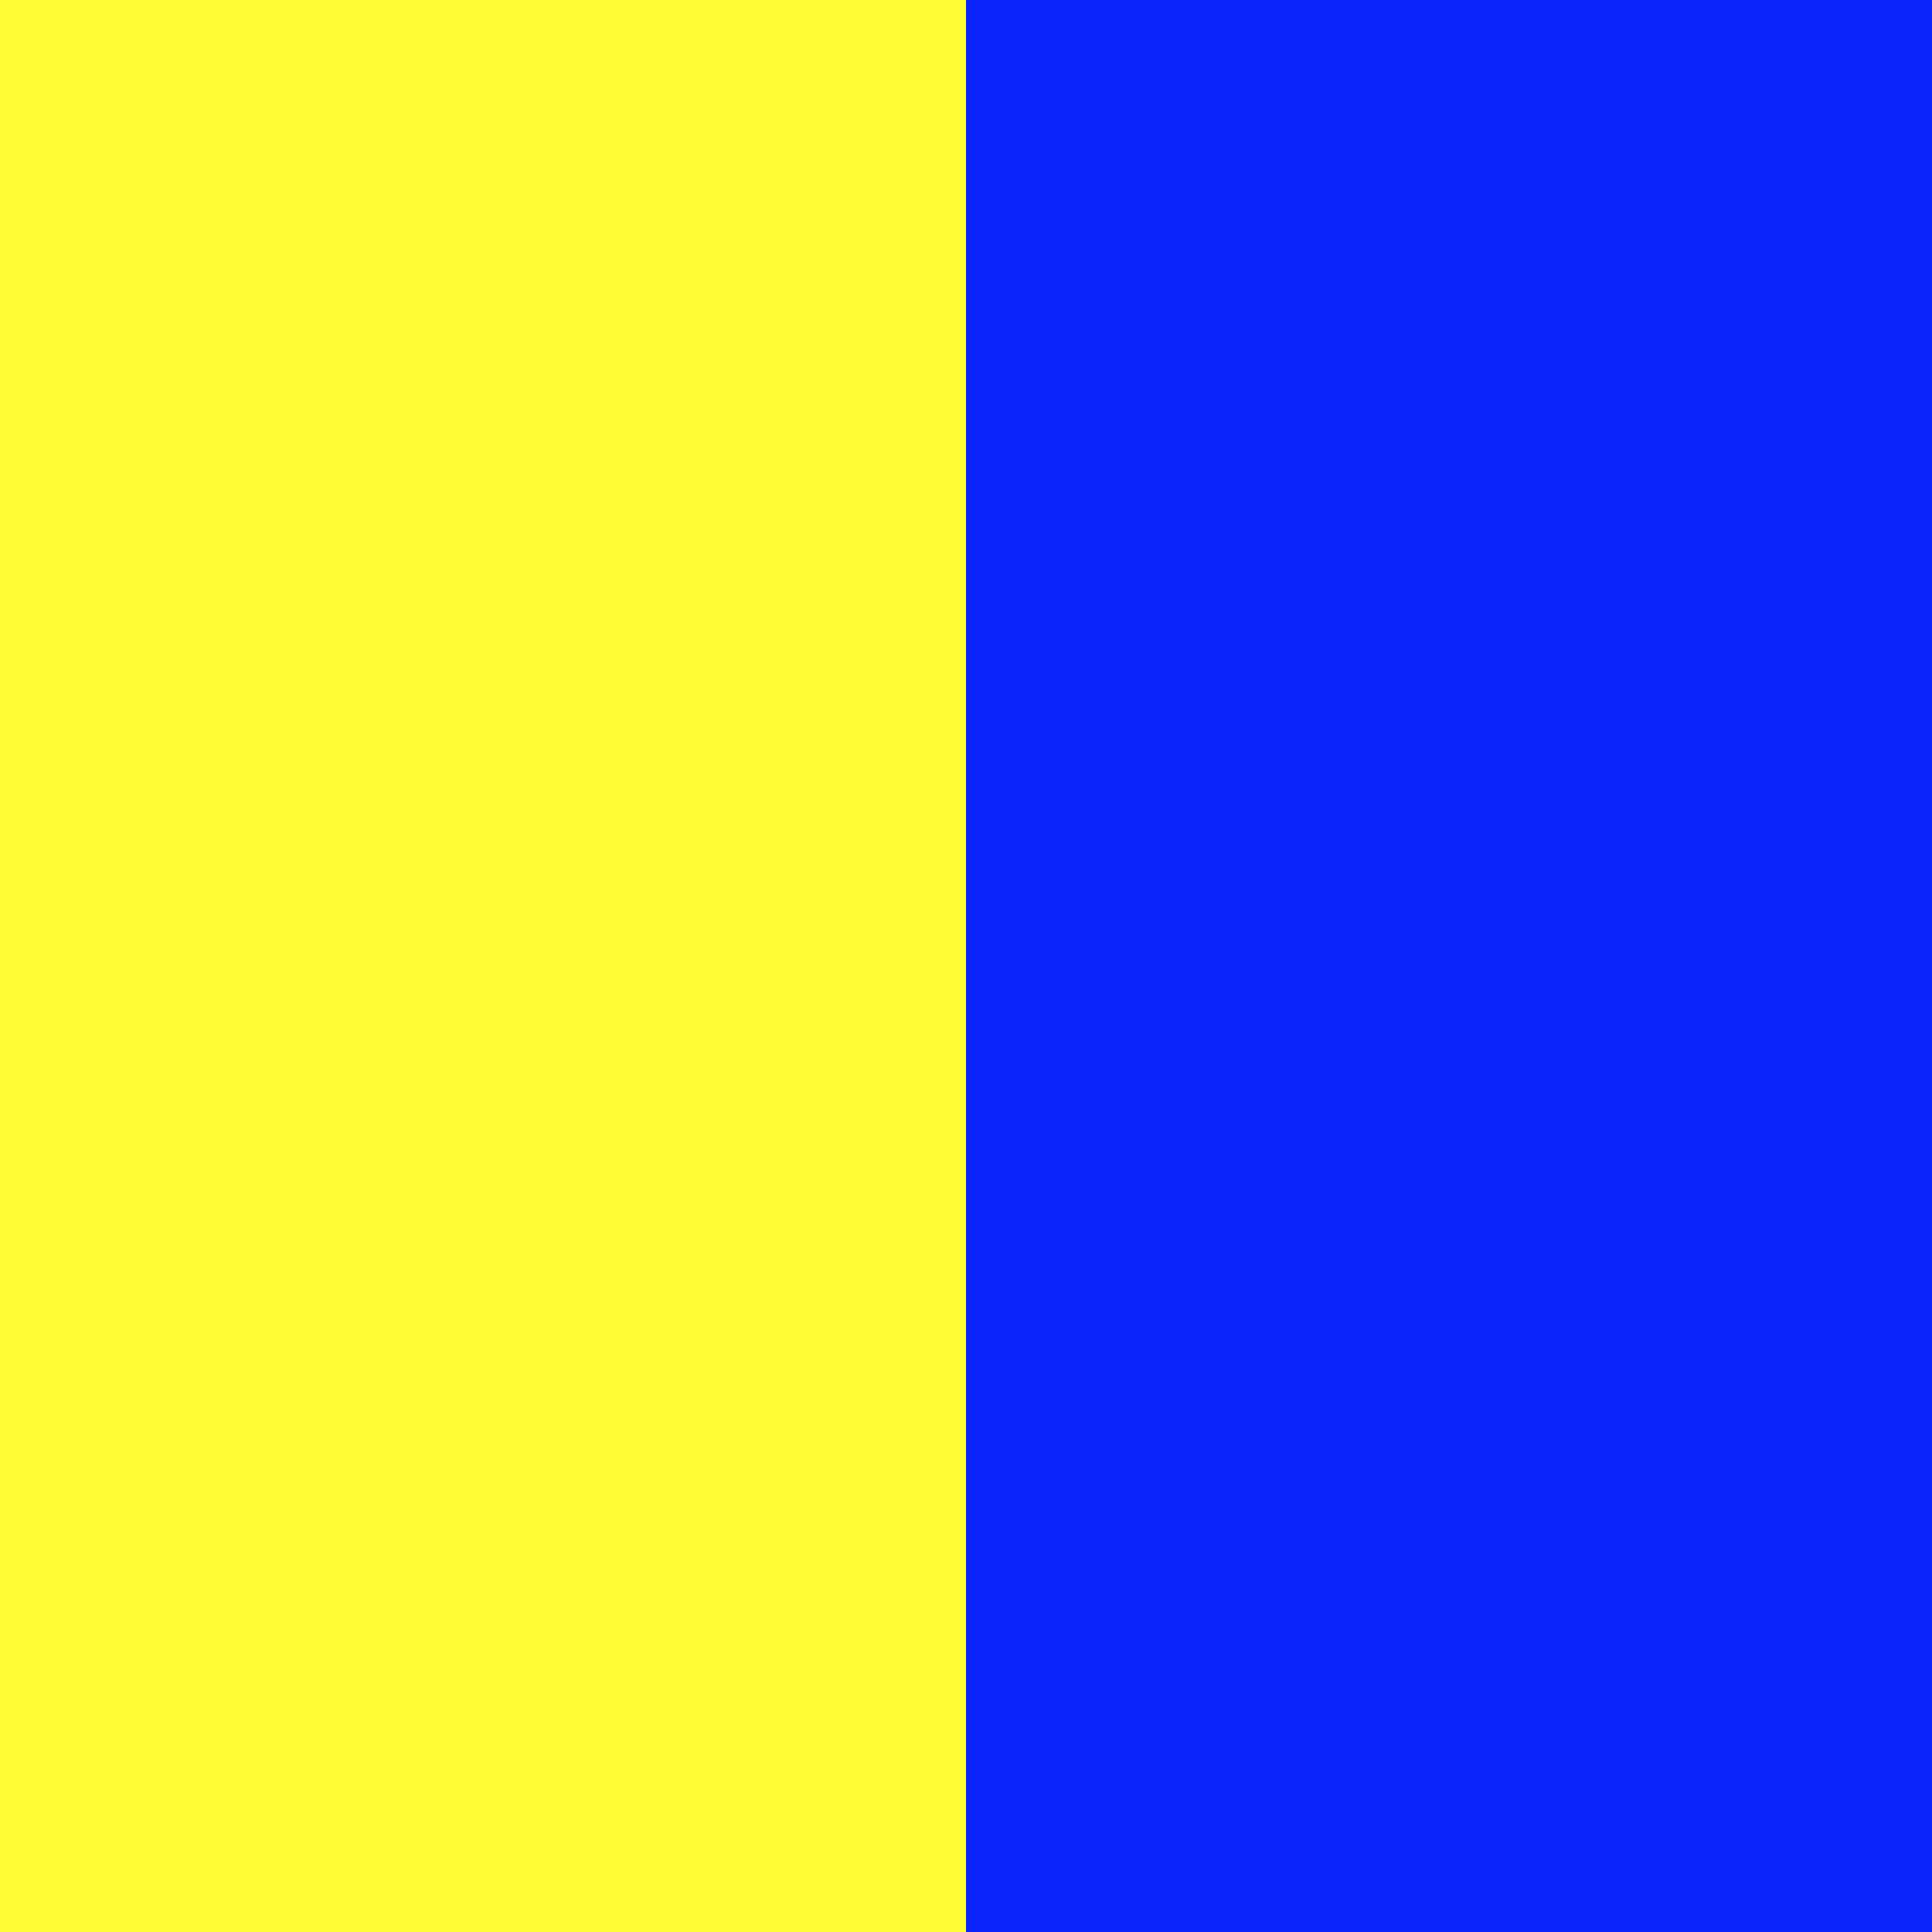
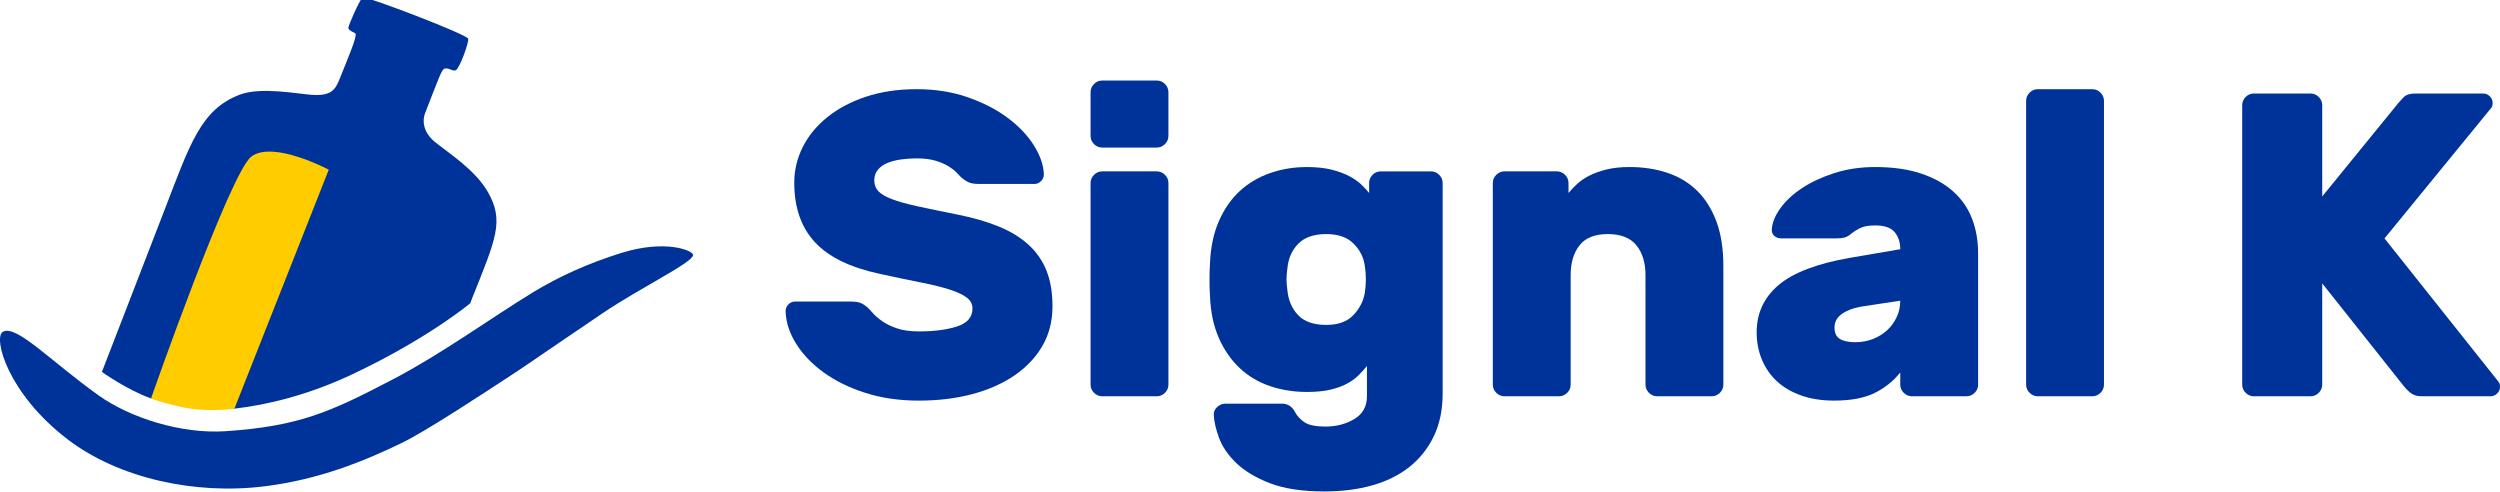
- <svg xmlns="http://www.w3.org/2000/svg" width="100px" height="100px" viewBox="0 0 100 100" zoomAndPan="disable">
-   <rect x="0" y="0" width="50" height="100" style="fill:#FFFD38;" />
-   <rect x="50" y="0" width="50" height="100" style="fill:#0B24FB;" />
+ <svg xmlns="http://www.w3.org/2000/svg" xmlns:xlink="http://www.w3.org/1999/xlink" version="1.1" id="Ebene_1" x="0px" y="0px" viewBox="0 0 567.001 111.458" style="enable-background:new 0 0 567.001 111.458;" xml:space="preserve">
+   <style type="text/css">
+ 	.st0{fill:#003399;}
+ 	.st1{clip-path:url(#SVGID_2_);}
+ 	.st2{clip-path:url(#SVGID_4_);fill:#003399;}
+ 	.st3{clip-path:url(#SVGID_4_);fill:#FFCC00;}
+ </style>
+   <g>
+     <g id="Text">
+       <path class="st0" d="M207.906,20.226c4.185,0,8.027,0.605,11.526,1.814c3.498,1.211,6.524,2.764,9.074,4.66    c2.551,1.897,4.545,3.99,5.984,6.278c1.438,2.29,2.19,4.48,2.256,6.573c0,0.589-0.213,1.096-0.638,1.521    c-0.426,0.426-0.899,0.638-1.422,0.638h-12.851c-0.917,0-1.652-0.13-2.208-0.392c-0.556-0.261-1.128-0.653-1.717-1.177    c-0.196-0.196-0.507-0.523-0.932-0.981c-0.426-0.457-1.03-0.932-1.815-1.423c-0.785-0.49-1.766-0.915-2.943-1.275    c-1.177-0.359-2.617-0.54-4.316-0.54c-1.243,0-2.437,0.083-3.581,0.245c-1.145,0.164-2.158,0.426-3.041,0.785    c-0.883,0.36-1.604,0.868-2.158,1.521c-0.557,0.655-0.834,1.472-0.834,2.453s0.31,1.799,0.932,2.453    c0.621,0.654,1.667,1.26,3.139,1.814c1.471,0.557,3.417,1.096,5.837,1.619c2.418,0.524,5.427,1.145,9.025,1.864    c3.596,0.721,6.735,1.636,9.417,2.747c2.681,1.113,4.92,2.501,6.72,4.169c1.798,1.668,3.139,3.629,4.022,5.886    c0.883,2.256,1.324,4.922,1.324,7.995c0,3.335-0.752,6.312-2.256,8.927c-1.505,2.616-3.614,4.855-6.328,6.72    c-2.714,1.864-5.919,3.286-9.614,4.268c-3.695,0.98-7.734,1.472-12.115,1.472c-4.448,0-8.502-0.589-12.165-1.767    c-3.663-1.177-6.818-2.729-9.466-4.659c-2.649-1.929-4.726-4.104-6.229-6.523c-1.505-2.419-2.29-4.871-2.354-7.357    c0-0.589,0.212-1.095,0.638-1.521c0.425-0.425,0.898-0.638,1.422-0.638h12.851c0.915,0,1.634,0.115,2.158,0.343    c0.523,0.23,1.045,0.573,1.57,1.03c0.26,0.263,0.653,0.687,1.177,1.275c0.523,0.589,1.227,1.194,2.109,1.814    c0.883,0.623,1.994,1.162,3.335,1.619c1.339,0.458,2.992,0.687,4.954,0.687c3.465,0,6.359-0.375,8.682-1.128    c2.32-0.751,3.482-2.109,3.482-4.071c0-0.98-0.426-1.798-1.275-2.452c-0.851-0.653-2.126-1.259-3.826-1.815    c-1.702-0.555-3.875-1.094-6.523-1.618c-2.649-0.522-5.773-1.178-9.369-1.962c-6.737-1.438-11.658-3.842-14.764-7.21    c-3.107-3.368-4.66-7.863-4.66-13.489c0-2.811,0.637-5.493,1.913-8.044c1.275-2.55,3.123-4.807,5.542-6.769    c2.419-1.962,5.347-3.515,8.78-4.66C199.812,20.8,203.654,20.226,207.906,20.226z" />
+       <path class="st0" d="M264.999,30.821c0,0.72-0.262,1.341-0.785,1.864c-0.524,0.524-1.145,0.785-1.864,0.785h-12.36    c-0.72,0-1.341-0.261-1.864-0.785c-0.524-0.523-0.785-1.144-0.785-1.864v-9.908c0-0.719,0.26-1.34,0.785-1.864    c0.522-0.523,1.144-0.785,1.864-0.785h12.36c0.719,0,1.34,0.262,1.864,0.785c0.523,0.524,0.785,1.145,0.785,1.864V30.821z     M264.999,87.228c0,0.72-0.262,1.341-0.785,1.863c-0.524,0.524-1.145,0.785-1.864,0.785h-12.36c-0.72,0-1.341-0.261-1.864-0.785    c-0.524-0.522-0.785-1.144-0.785-1.863V41.513c0-0.719,0.26-1.339,0.785-1.864c0.522-0.522,1.144-0.785,1.864-0.785h12.36    c0.719,0,1.34,0.262,1.864,0.785c0.523,0.524,0.785,1.145,0.785,1.864V87.228z" />
+       <path class="st0" d="M300.607,96.743c2.485,0,4.675-0.573,6.573-1.717c1.896-1.146,2.845-2.862,2.845-5.15v-6.867    c-0.588,0.721-1.226,1.423-1.913,2.109c-0.687,0.687-1.538,1.309-2.551,1.864c-1.015,0.556-2.256,1.015-3.728,1.373    c-1.472,0.36-3.287,0.539-5.445,0.539c-2.943,0-5.723-0.441-8.338-1.324c-2.616-0.883-4.905-2.239-6.867-4.07    s-3.548-4.12-4.758-6.867c-1.211-2.747-1.881-5.984-2.011-9.712c-0.066-0.981-0.098-2.142-0.098-3.482    c0-1.34,0.032-2.502,0.098-3.482c0.13-3.728,0.8-6.98,2.011-9.761c1.209-2.779,2.796-5.068,4.758-6.867    c1.962-1.798,4.25-3.154,6.867-4.071c2.615-0.915,5.396-1.373,8.338-1.373c2.158,0,4.022,0.196,5.592,0.588    c1.57,0.393,2.909,0.883,4.022,1.472c1.111,0.588,2.026,1.226,2.747,1.913c0.719,0.687,1.307,1.325,1.766,1.913v-2.256    c0-0.719,0.261-1.339,0.785-1.864c0.523-0.522,1.144-0.785,1.864-0.785h11.379c0.719,0,1.34,0.262,1.864,0.785    c0.522,0.524,0.785,1.145,0.785,1.864v47.774c0,3.662-0.671,6.883-2.011,9.663c-1.341,2.779-3.188,5.101-5.542,6.965    s-5.167,3.253-8.437,4.169c-3.271,0.915-6.867,1.374-10.791,1.374c-5.102,0-9.271-0.638-12.508-1.913s-5.772-2.813-7.603-4.61    c-1.832-1.8-3.107-3.679-3.826-5.642c-0.72-1.962-1.113-3.663-1.177-5.101c-0.066-0.721,0.179-1.341,0.735-1.864    c0.555-0.523,1.193-0.784,1.913-0.784H290.7c1.374,0,2.386,0.652,3.041,1.962c0.457,0.849,1.16,1.602,2.109,2.256    C296.797,96.415,298.383,96.743,300.607,96.743z M291.975,60.937c-0.132,0.981-0.196,1.783-0.196,2.403    c0,0.623,0.064,1.423,0.196,2.404c0.196,2.29,0.996,4.186,2.403,5.689c1.405,1.505,3.547,2.256,6.425,2.256    c2.681,0,4.724-0.735,6.131-2.207c1.405-1.472,2.271-3.154,2.6-5.052c0.326-2.026,0.326-4.087,0-6.181    c-0.262-1.896-1.113-3.563-2.551-5.003c-1.439-1.438-3.499-2.158-6.18-2.158c-2.813,0-4.938,0.736-6.376,2.208    C292.988,56.768,292.171,58.649,291.975,60.937z" />
+       <path class="st0" d="M390.857,87.228c0,0.72-0.262,1.341-0.785,1.863c-0.524,0.524-1.145,0.785-1.864,0.785h-12.36    c-0.721,0-1.341-0.261-1.864-0.785c-0.524-0.522-0.785-1.144-0.785-1.863V62.408c0-2.811-0.687-5.067-2.06-6.769    c-1.373-1.7-3.531-2.551-6.474-2.551c-2.943,0-5.086,0.851-6.426,2.551c-1.341,1.701-2.011,3.958-2.011,6.769v24.819    c0,0.72-0.262,1.341-0.785,1.863c-0.524,0.524-1.145,0.785-1.864,0.785h-12.36c-0.72,0-1.341-0.261-1.864-0.785    c-0.524-0.522-0.785-1.144-0.785-1.863V41.513c0-0.719,0.26-1.339,0.785-1.864c0.522-0.522,1.144-0.785,1.864-0.785h11.87    c0.719,0,1.339,0.262,1.864,0.785c0.522,0.524,0.785,1.145,0.785,1.864v2.256c0.523-0.653,1.177-1.339,1.962-2.06    c0.785-0.719,1.732-1.356,2.845-1.913c1.111-0.555,2.403-1.013,3.875-1.373c1.472-0.359,3.188-0.54,5.15-0.54    c3.139,0,6.016,0.441,8.633,1.324c2.615,0.883,4.855,2.241,6.72,4.071c1.864,1.832,3.318,4.154,4.365,6.965    c1.045,2.813,1.569,6.148,1.569,10.006V87.228z" />
+       <path class="st0" d="M398.411,75.358c0-4.316,1.651-7.88,4.954-10.692c3.301-2.812,8.682-4.872,16.137-6.181l11.477-1.962    c0-1.57-0.426-2.86-1.275-3.875c-0.85-1.013-2.322-1.521-4.414-1.521c-1.504,0-2.664,0.213-3.482,0.638    c-0.818,0.426-1.422,0.802-1.814,1.128c-0.588,0.524-1.145,0.851-1.668,0.981c-0.523,0.132-1.145,0.196-1.863,0.196h-12.459    c-0.654,0-1.194-0.196-1.619-0.588c-0.426-0.393-0.605-0.915-0.54-1.57c0.13-1.503,0.785-3.073,1.962-4.708    c1.177-1.634,2.795-3.139,4.855-4.513c2.06-1.373,4.513-2.517,7.358-3.434c2.844-0.915,5.936-1.373,9.27-1.373    c3.988,0,7.455,0.49,10.398,1.471c2.943,0.981,5.379,2.339,7.309,4.071c1.928,1.733,3.352,3.793,4.268,6.18    c0.916,2.388,1.373,5.02,1.373,7.896v29.725c0,0.72-0.262,1.341-0.785,1.863c-0.523,0.524-1.145,0.785-1.863,0.785h-12.359    c-0.721,0-1.342-0.261-1.865-0.785c-0.523-0.522-0.785-1.144-0.785-1.863v-2.747c-1.568,1.962-3.516,3.517-5.836,4.66    c-2.322,1.144-5.381,1.717-9.172,1.717c-2.813,0-5.314-0.393-7.504-1.178c-2.192-0.785-4.022-1.864-5.494-3.237    c-1.472-1.373-2.6-3.007-3.384-4.905C398.803,79.642,398.411,77.581,398.411,75.358z M420.777,77.613    c1.438,0,2.779-0.245,4.021-0.735s2.32-1.16,3.238-2.011c0.914-0.85,1.633-1.848,2.158-2.992c0.521-1.144,0.783-2.37,0.783-3.679    l-9.023,1.373c-1.768,0.328-3.189,0.883-4.268,1.668c-1.08,0.785-1.619,1.8-1.619,3.041c0,1.243,0.408,2.109,1.227,2.6    C418.111,77.368,419.271,77.613,420.777,77.613z" />
+       <path class="st0" d="M477.183,87.228c0,0.72-0.263,1.341-0.785,1.863c-0.524,0.524-1.145,0.785-1.863,0.785h-12.36    c-0.721,0-1.342-0.261-1.864-0.785c-0.524-0.522-0.785-1.144-0.785-1.863V22.875c0-0.719,0.261-1.339,0.785-1.864    c0.522-0.522,1.144-0.785,1.864-0.785h12.36c0.719,0,1.339,0.262,1.863,0.785c0.522,0.524,0.785,1.145,0.785,1.864V87.228z" />
+       <path class="st0" d="M566.706,86.639c0.196,0.262,0.295,0.622,0.295,1.079c0,0.589-0.213,1.096-0.638,1.521    c-0.427,0.426-0.933,0.638-1.521,0.638h-15.598c-0.917,0-1.668-0.196-2.257-0.589c-0.588-0.393-1.177-0.947-1.766-1.667    l-18.54-23.348v22.955c0,0.72-0.263,1.341-0.785,1.863c-0.524,0.524-1.146,0.785-1.864,0.785h-12.851    c-0.721,0-1.341-0.261-1.864-0.785c-0.523-0.522-0.784-1.144-0.784-1.863V23.856c0-0.719,0.261-1.339,0.784-1.864    c0.523-0.522,1.144-0.785,1.864-0.785h12.851c0.719,0,1.34,0.262,1.864,0.785c0.522,0.524,0.785,1.145,0.785,1.864v20.699    l17.265-21.189c0.327-0.393,0.751-0.849,1.275-1.374c0.522-0.522,1.405-0.785,2.648-0.785h15.304c0.589,0,1.095,0.213,1.521,0.638    c0.425,0.426,0.638,0.932,0.638,1.521c0,0.458-0.098,0.818-0.294,1.079l-24.23,29.625L566.706,86.639z" />
+     </g>
+     <g>
+       <g>
+         <defs>
+           <rect id="SVGID_1_" x="0" y="-0.598" width="157.197" height="111.402" />
+         </defs>
+         <clipPath id="SVGID_2_">
+           <use xlink:href="#SVGID_1_" style="overflow:visible;" />
+         </clipPath>
+         <g class="st1">
+           <defs>
+             <rect id="SVGID_3_" x="0" y="-0.598" width="157.197" height="111.402" />
+           </defs>
+           <clipPath id="SVGID_4_">
+             <use xlink:href="#SVGID_3_" style="overflow:visible;" />
+           </clipPath>
+           <path class="st2" d="M0.607,75.285c2.957-1.872,10.882,6.629,21.713,14.362c7.039,5.026,18.661,8.853,28.952,8.143      c16.757-1.156,23.71-4.386,37.85-11.763c11.088-5.785,22.27-13.948,31.82-19.767c5.646-3.441,12.449-6.567,20.107-8.932      c9.948-3.071,16.148-0.501,16.148,0.494c0,1.708-11.752,7.285-20.688,13.323C125.019,78.909,119.63,82.676,117,84.402      c-7.518,4.935-20.387,13.411-25.948,16.092c-8.695,4.192-18.633,8.229-30.899,9.782c-16.073,2.035-33.311-1.882-44.718-10.558      C1.721,89.287-1.548,76.65,0.607,75.285" />
+           <path class="st2" d="M23.112,84.347c0,0,12.419-32.107,14.23-36.798c5.747-14.886,8.213-22.798,17.158-26.123      c4.664-1.734,13.022-0.163,16.008,0.066c4.411,0.339,5.467-0.955,6.464-3.449c2.122-5.303,3.954-9.546,3.664-10.414      c-0.073-0.219-1.474-0.592-1.639-1.253c-0.096-0.386,2.626-6.609,3.278-6.963c0.676-0.365,23.721,8.409,23.914,9.374      c0.179,0.896-1.929,6.653-2.797,7.135c-0.678,0.377-1.84-0.767-2.7-0.289c-0.607,0.337-1.472,2.853-4.242,9.931      c-0.868,2.218-0.169,4.714,2.218,6.653c3.085,2.507,9.103,6.307,11.956,11.282c3.761,6.557,1.929,10.501-3.568,24.202      l-0.385,1.061c0,0-9.427,7.917-26.617,16.06c-10.066,4.768-19.451,7.009-26.897,7.863c-1.202,0.138-4.739-2.688-7.6-2.967      c-2.857-0.28-10.651,0.869-11.309,0.638C28.789,88.433,23.112,84.347,23.112,84.347" />
+           <path class="st3" d="M74.562,38.485c0,0-12.623-6.709-17.562-2.973c-4.817,3.645-22.751,54.866-22.751,54.866      s2.231,0.89,6.573,1.863c2.821,0.632,5.248,0.791,8.143,0.746c2.306-0.036,4.192-0.279,4.192-0.279L74.562,38.485z" />
+         </g>
+       </g>
+     </g>
+   </g>
+   <g>
+ </g>
+   <g>
+ </g>
+   <g>
+ </g>
+   <g>
+ </g>
+   <g>
+ </g>
+   <g>
+ </g>
+   <g>
+ </g>
+   <g>
+ </g>
+   <g>
+ </g>
+   <g>
+ </g>
+   <g>
+ </g>
+   <g>
+ </g>
+   <g>
+ </g>
+   <g>
+ </g>
+   <g>
+ </g>
</svg>
